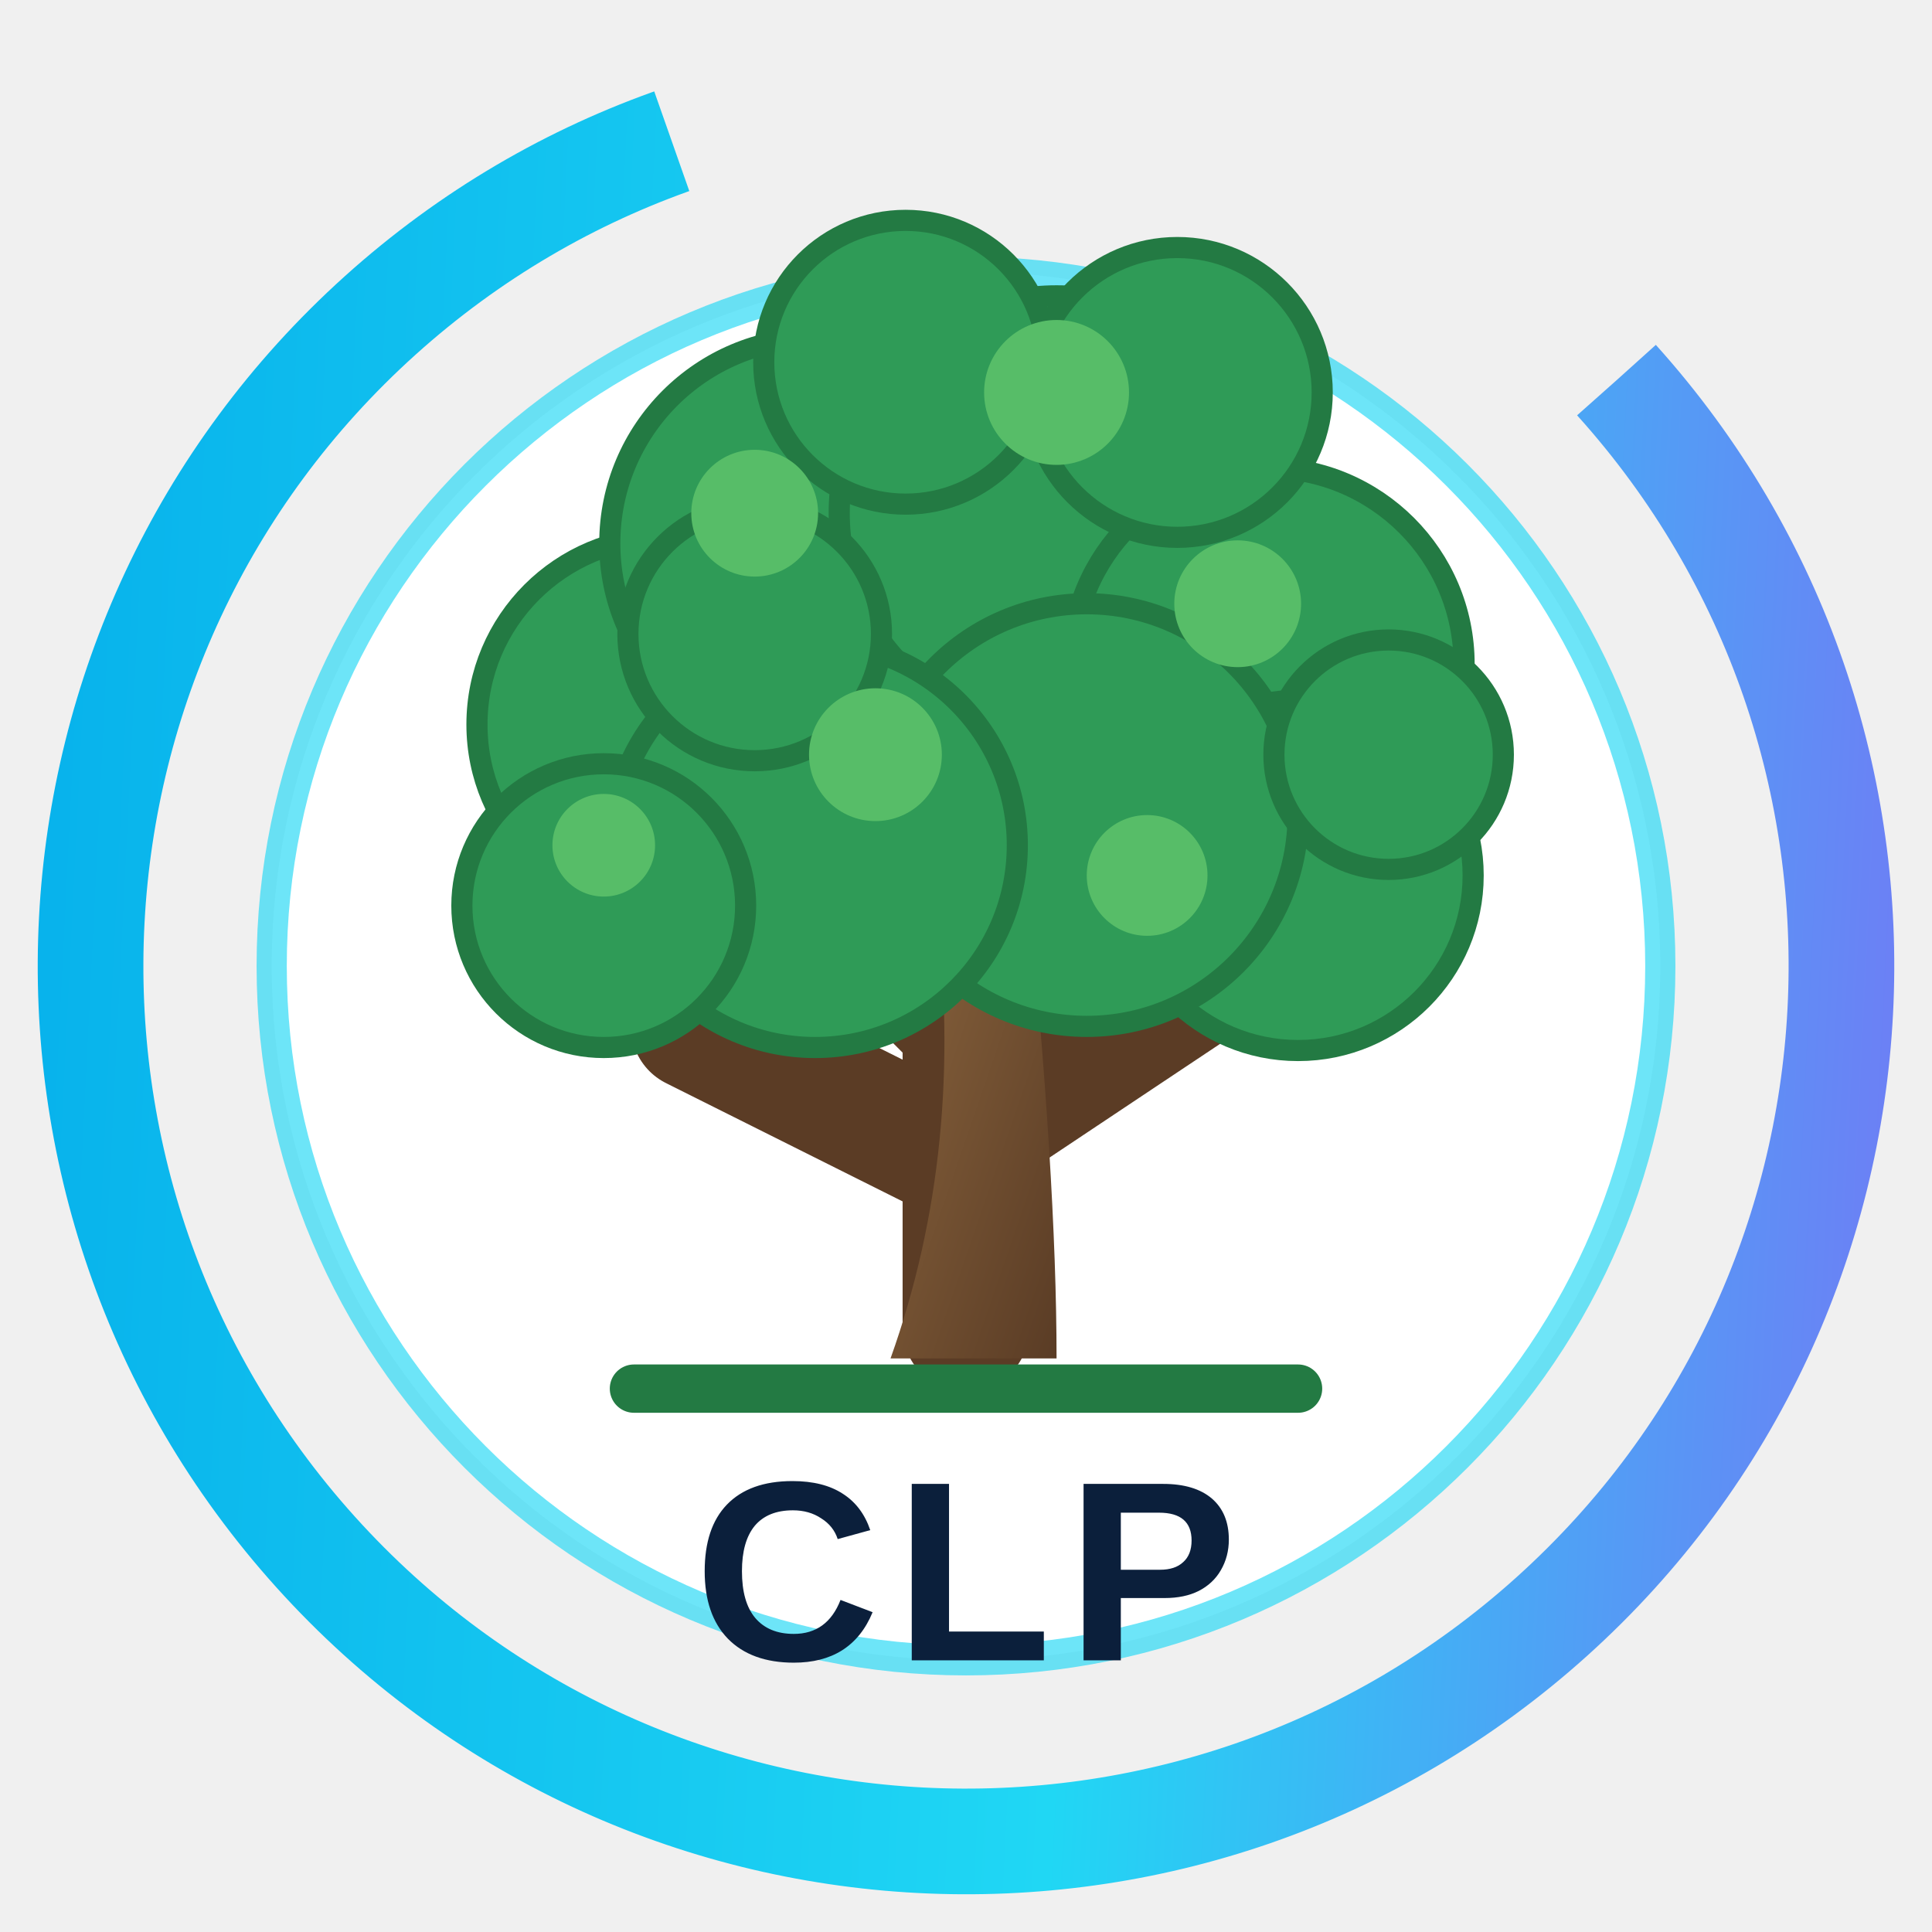
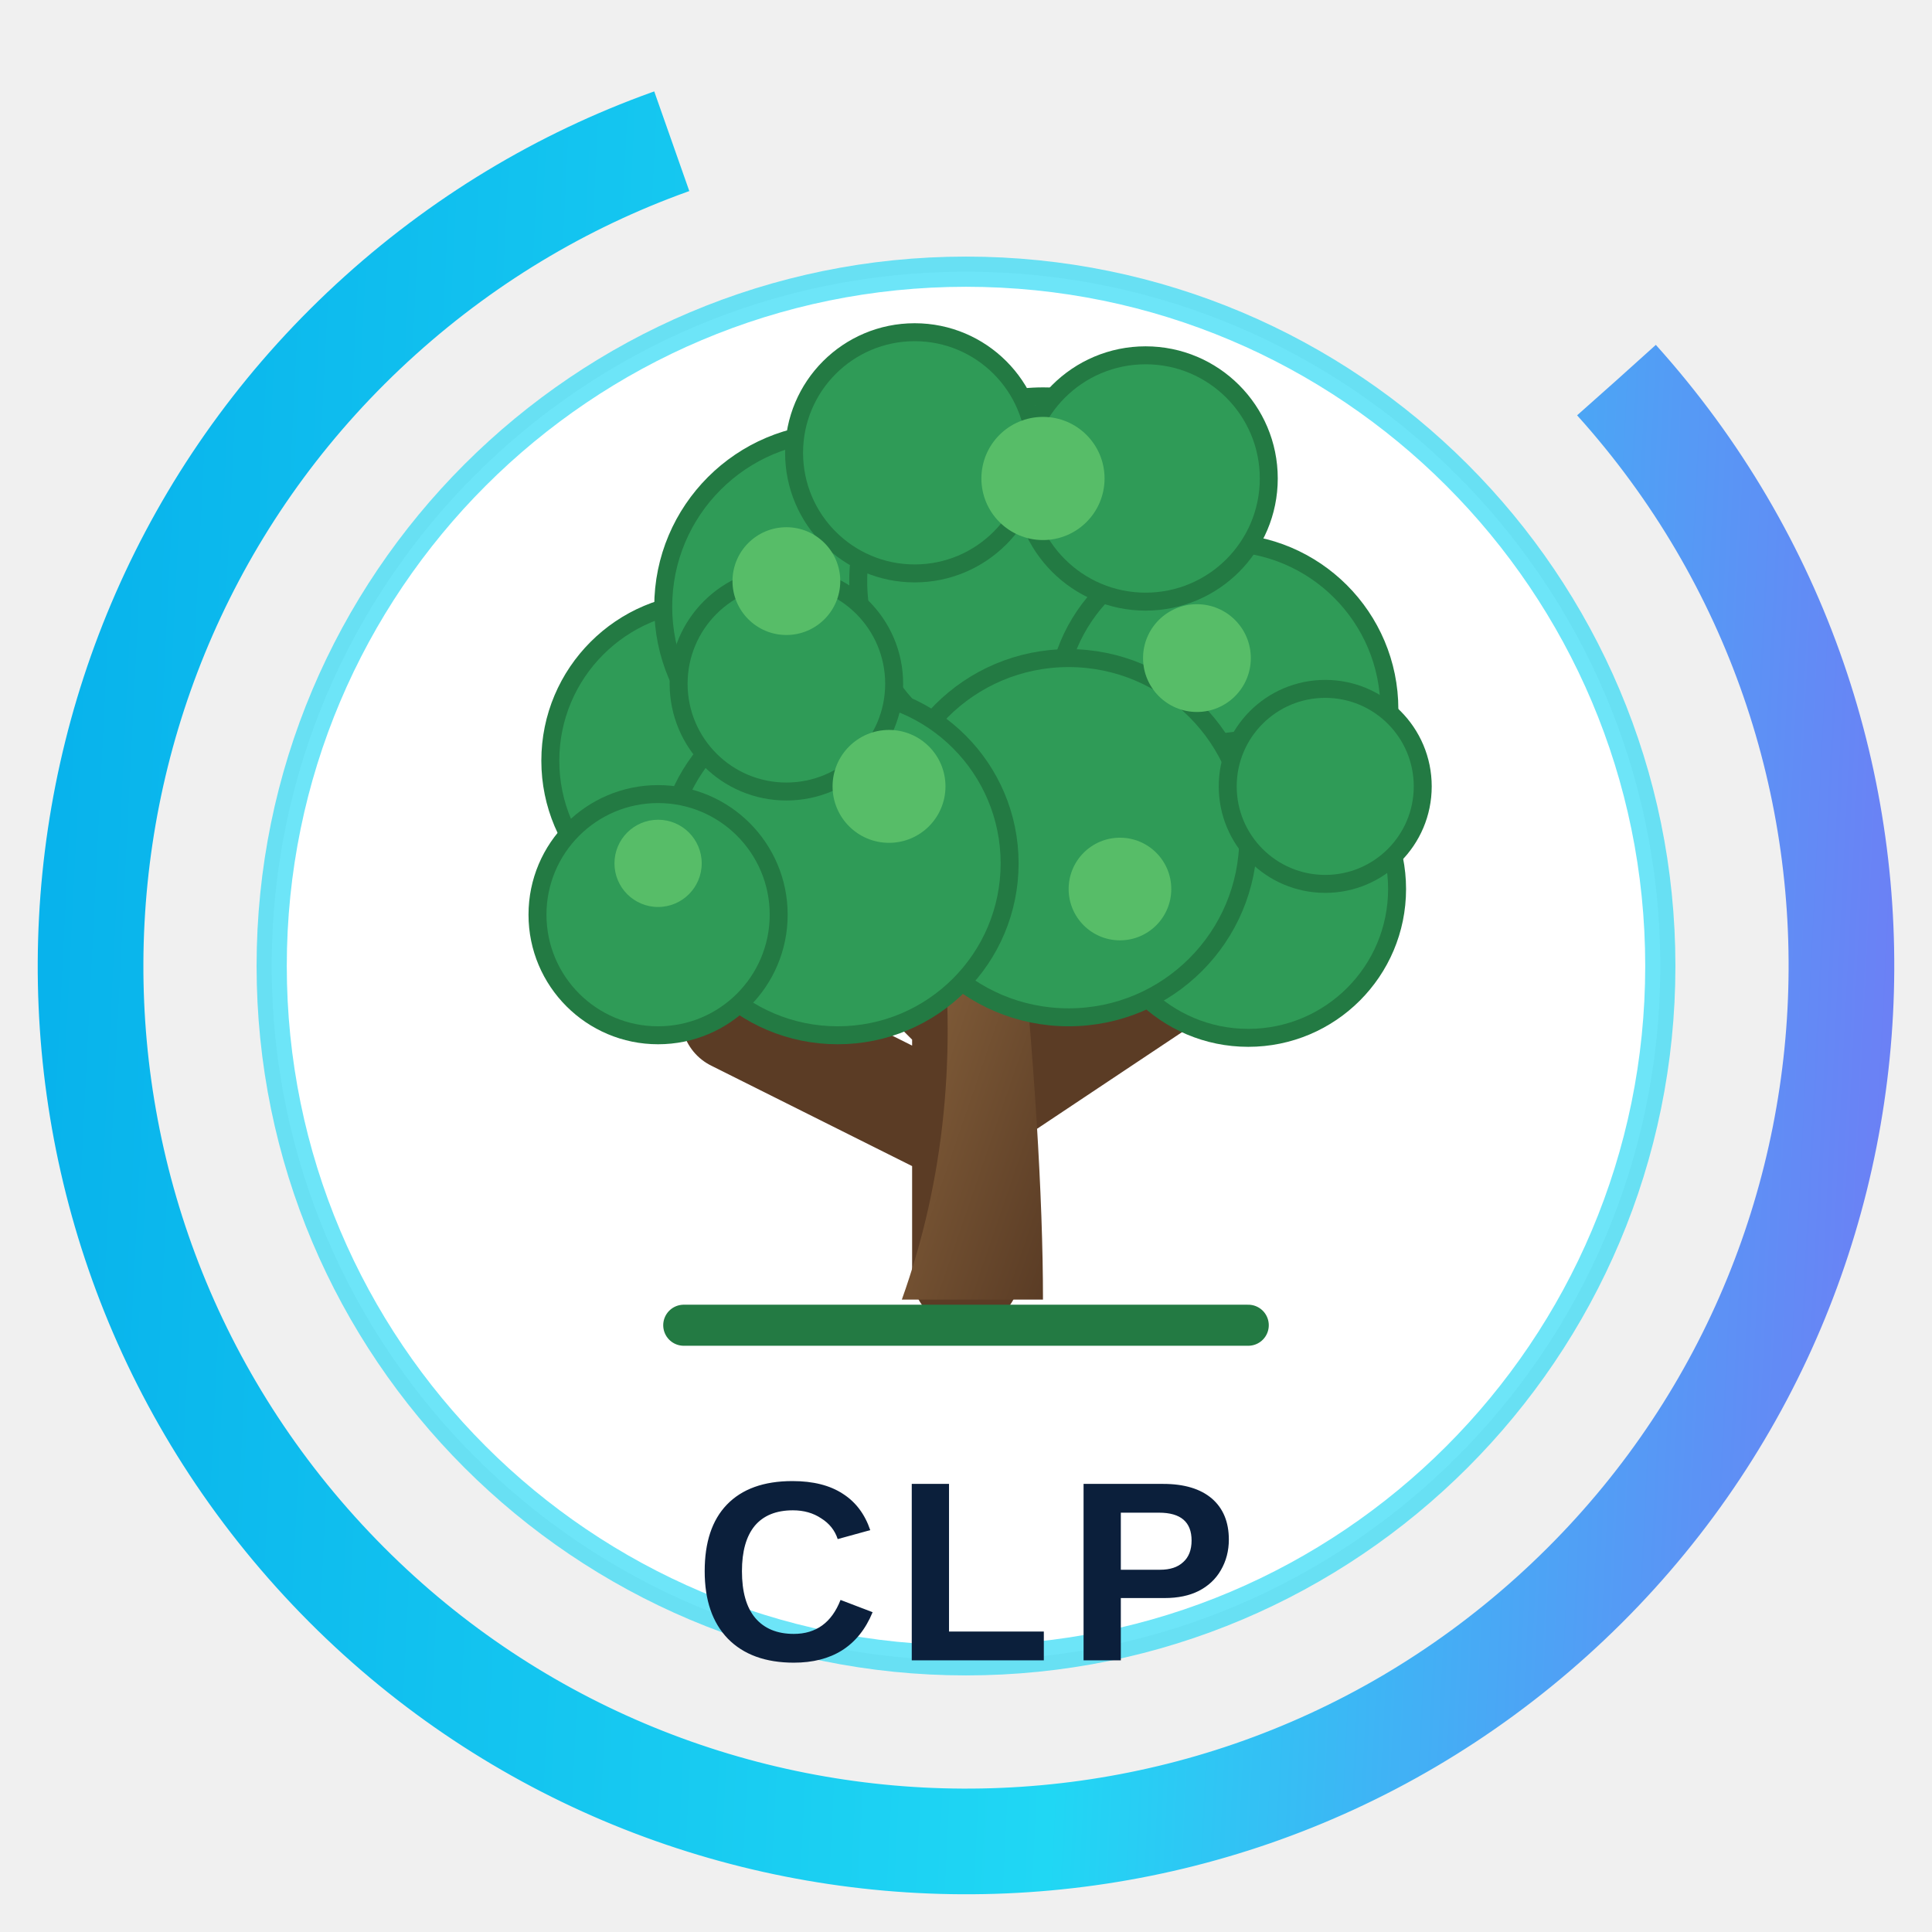
<svg xmlns="http://www.w3.org/2000/svg" viewBox="0 0 64 64" role="img" aria-labelledby="title">
  <defs>
    <linearGradient id="ring" x1="0" y1="0" x2="1" y2="1">
      <stop stop-color="#00a7e9" />
      <stop offset=".55" stop-color="#20d7f4" />
      <stop offset="1" stop-color="#8b5cf6" />
    </linearGradient>
    <linearGradient id="bark" x1="0" y1="0" x2="1" y2="1">
      <stop stop-color="#8b653e" />
      <stop offset="1" stop-color="#5a3c25" />
    </linearGradient>
  </defs>
  <circle cx="32" cy="32" r="29" fill="none" stroke="url(#ring)" stroke-width="3.5" stroke-dasharray="148 35" transform="rotate(-42 32 32)" />
  <circle cx="32" cy="32" r="23" fill="#fff" stroke="#20d7f4" stroke-opacity=".65" />
-   <g stroke="#5b3c25" stroke-width="4.2" stroke-linecap="round" stroke-linejoin="round" fill="none">
-     <path d="M32 44 L32 25 M32 34 L23 25 M32 31 L40 21 M31 38 L23 34 M33 37 L42 31 M32 27 L28 20 M36 27 L40 25" />
+   <g transform="translate(4.8 4.8) scale(.85)">
+     <g stroke="#5b3c25" stroke-width="4.2" stroke-linecap="round" stroke-linejoin="round" fill="none">
+       <path d="M32 44 L32 25 M32 34 L23 25 M32 31 L40 21 M31 38 L23 34 M33 37 L42 31 M32 27 L28 20 M36 27 L40 25" />
+     </g>
+     <path d="M29.5 45 Q32 38 31 30 L34 29 Q35 39 35 45Z" fill="url(#bark)" />
+     <g fill="#2f9b57" stroke="#237a43" stroke-width=".7">
+       <circle cx="22" cy="24" r="6.2" />
+       <circle cx="27" cy="18" r="6.8" />
+       <circle cx="35" cy="17" r="7.2" />
+       <circle cx="42" cy="22" r="6.5" />
+       <circle cx="43" cy="29" r="5.8" />
+       <circle cx="36" cy="27" r="7" />
+       <circle cx="27" cy="28" r="6.7" />
+       <circle cx="20" cy="30" r="4.7" />
+       <circle cx="30" cy="12" r="4.7" />
+       <circle cx="39" cy="13" r="4.8" />
+       <circle cx="46" cy="25" r="3.8" />
+       <circle cx="25" cy="21" r="4.2" />
+     </g>
+     <g fill="#57bd68">
+       <circle cx="25" cy="17" r="2.1" />
+       <circle cx="35" cy="13" r="2.4" />
+       <circle cx="41" cy="20" r="2.1" />
+       <circle cx="29" cy="25" r="2.2" />
+       <circle cx="38" cy="29" r="2" />
+       <circle cx="20" cy="28" r="1.7" />
+     </g>
+     <path d="M21 46 H43" stroke="#237a43" stroke-width="1.6" stroke-linecap="round" />
  </g>
-   <path d="M29.5 45 Q32 38 31 30 L34 29 Q35 39 35 45Z" fill="url(#bark)" />
-   <g fill="#2f9b57" stroke="#237a43" stroke-width=".7">
-     <circle cx="22" cy="24" r="6.2" />
-     <circle cx="27" cy="18" r="6.8" />
-     <circle cx="35" cy="17" r="7.2" />
-     <circle cx="42" cy="22" r="6.5" />
-     <circle cx="43" cy="29" r="5.8" />
-     <circle cx="36" cy="27" r="7" />
-     <circle cx="27" cy="28" r="6.7" />
-     <circle cx="20" cy="30" r="4.7" />
-     <circle cx="30" cy="12" r="4.7" />
-     <circle cx="39" cy="13" r="4.8" />
-     <circle cx="46" cy="25" r="3.8" />
-     <circle cx="25" cy="21" r="4.2" />
-   </g>
-   <g fill="#57bd68">
-     <circle cx="25" cy="17" r="2.1" />
-     <circle cx="35" cy="13" r="2.4" />
-     <circle cx="41" cy="20" r="2.1" />
-     <circle cx="29" cy="25" r="2.2" />
-     <circle cx="38" cy="29" r="2" />
-     <circle cx="20" cy="28" r="1.7" />
-   </g>
-   <path d="M21 46 H43" stroke="#237a43" stroke-width="1.6" stroke-linecap="round" />
  <text x="32" y="55" font-family="Arial,sans-serif" font-size="8.5" font-weight="900" text-anchor="middle" fill="#0b1f3b" letter-spacing=".5">CLP</text>
</svg>
